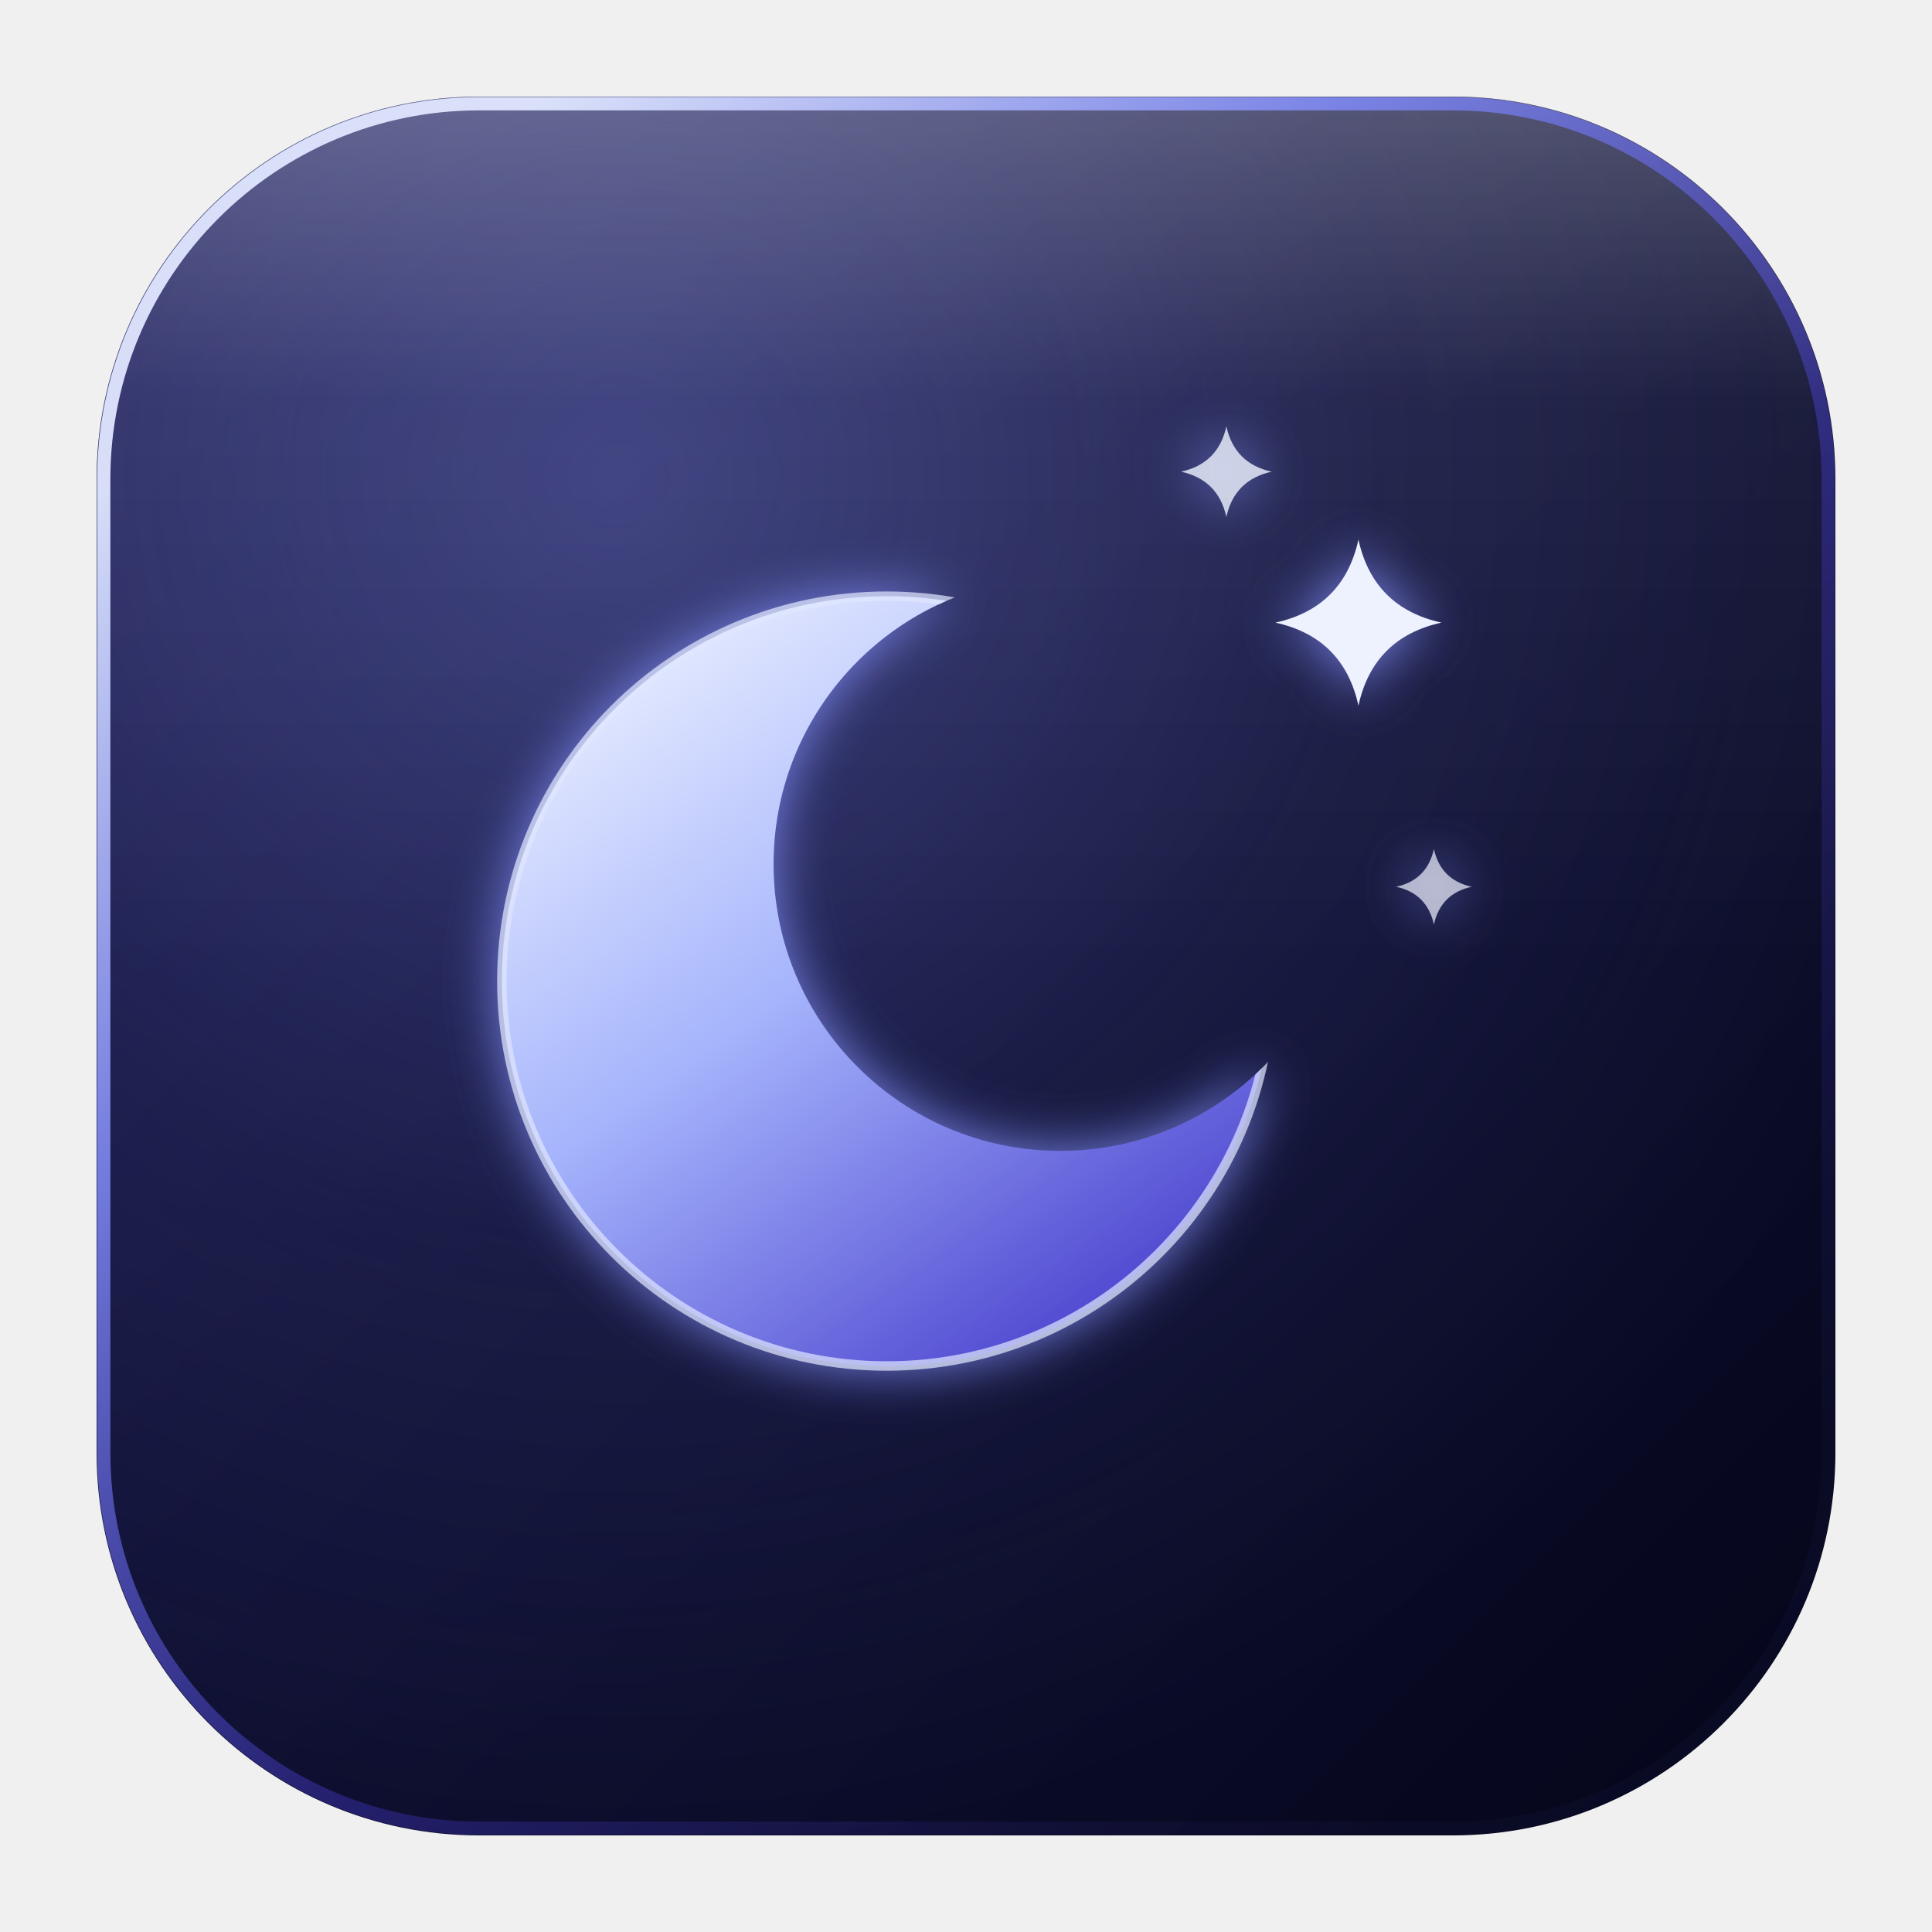
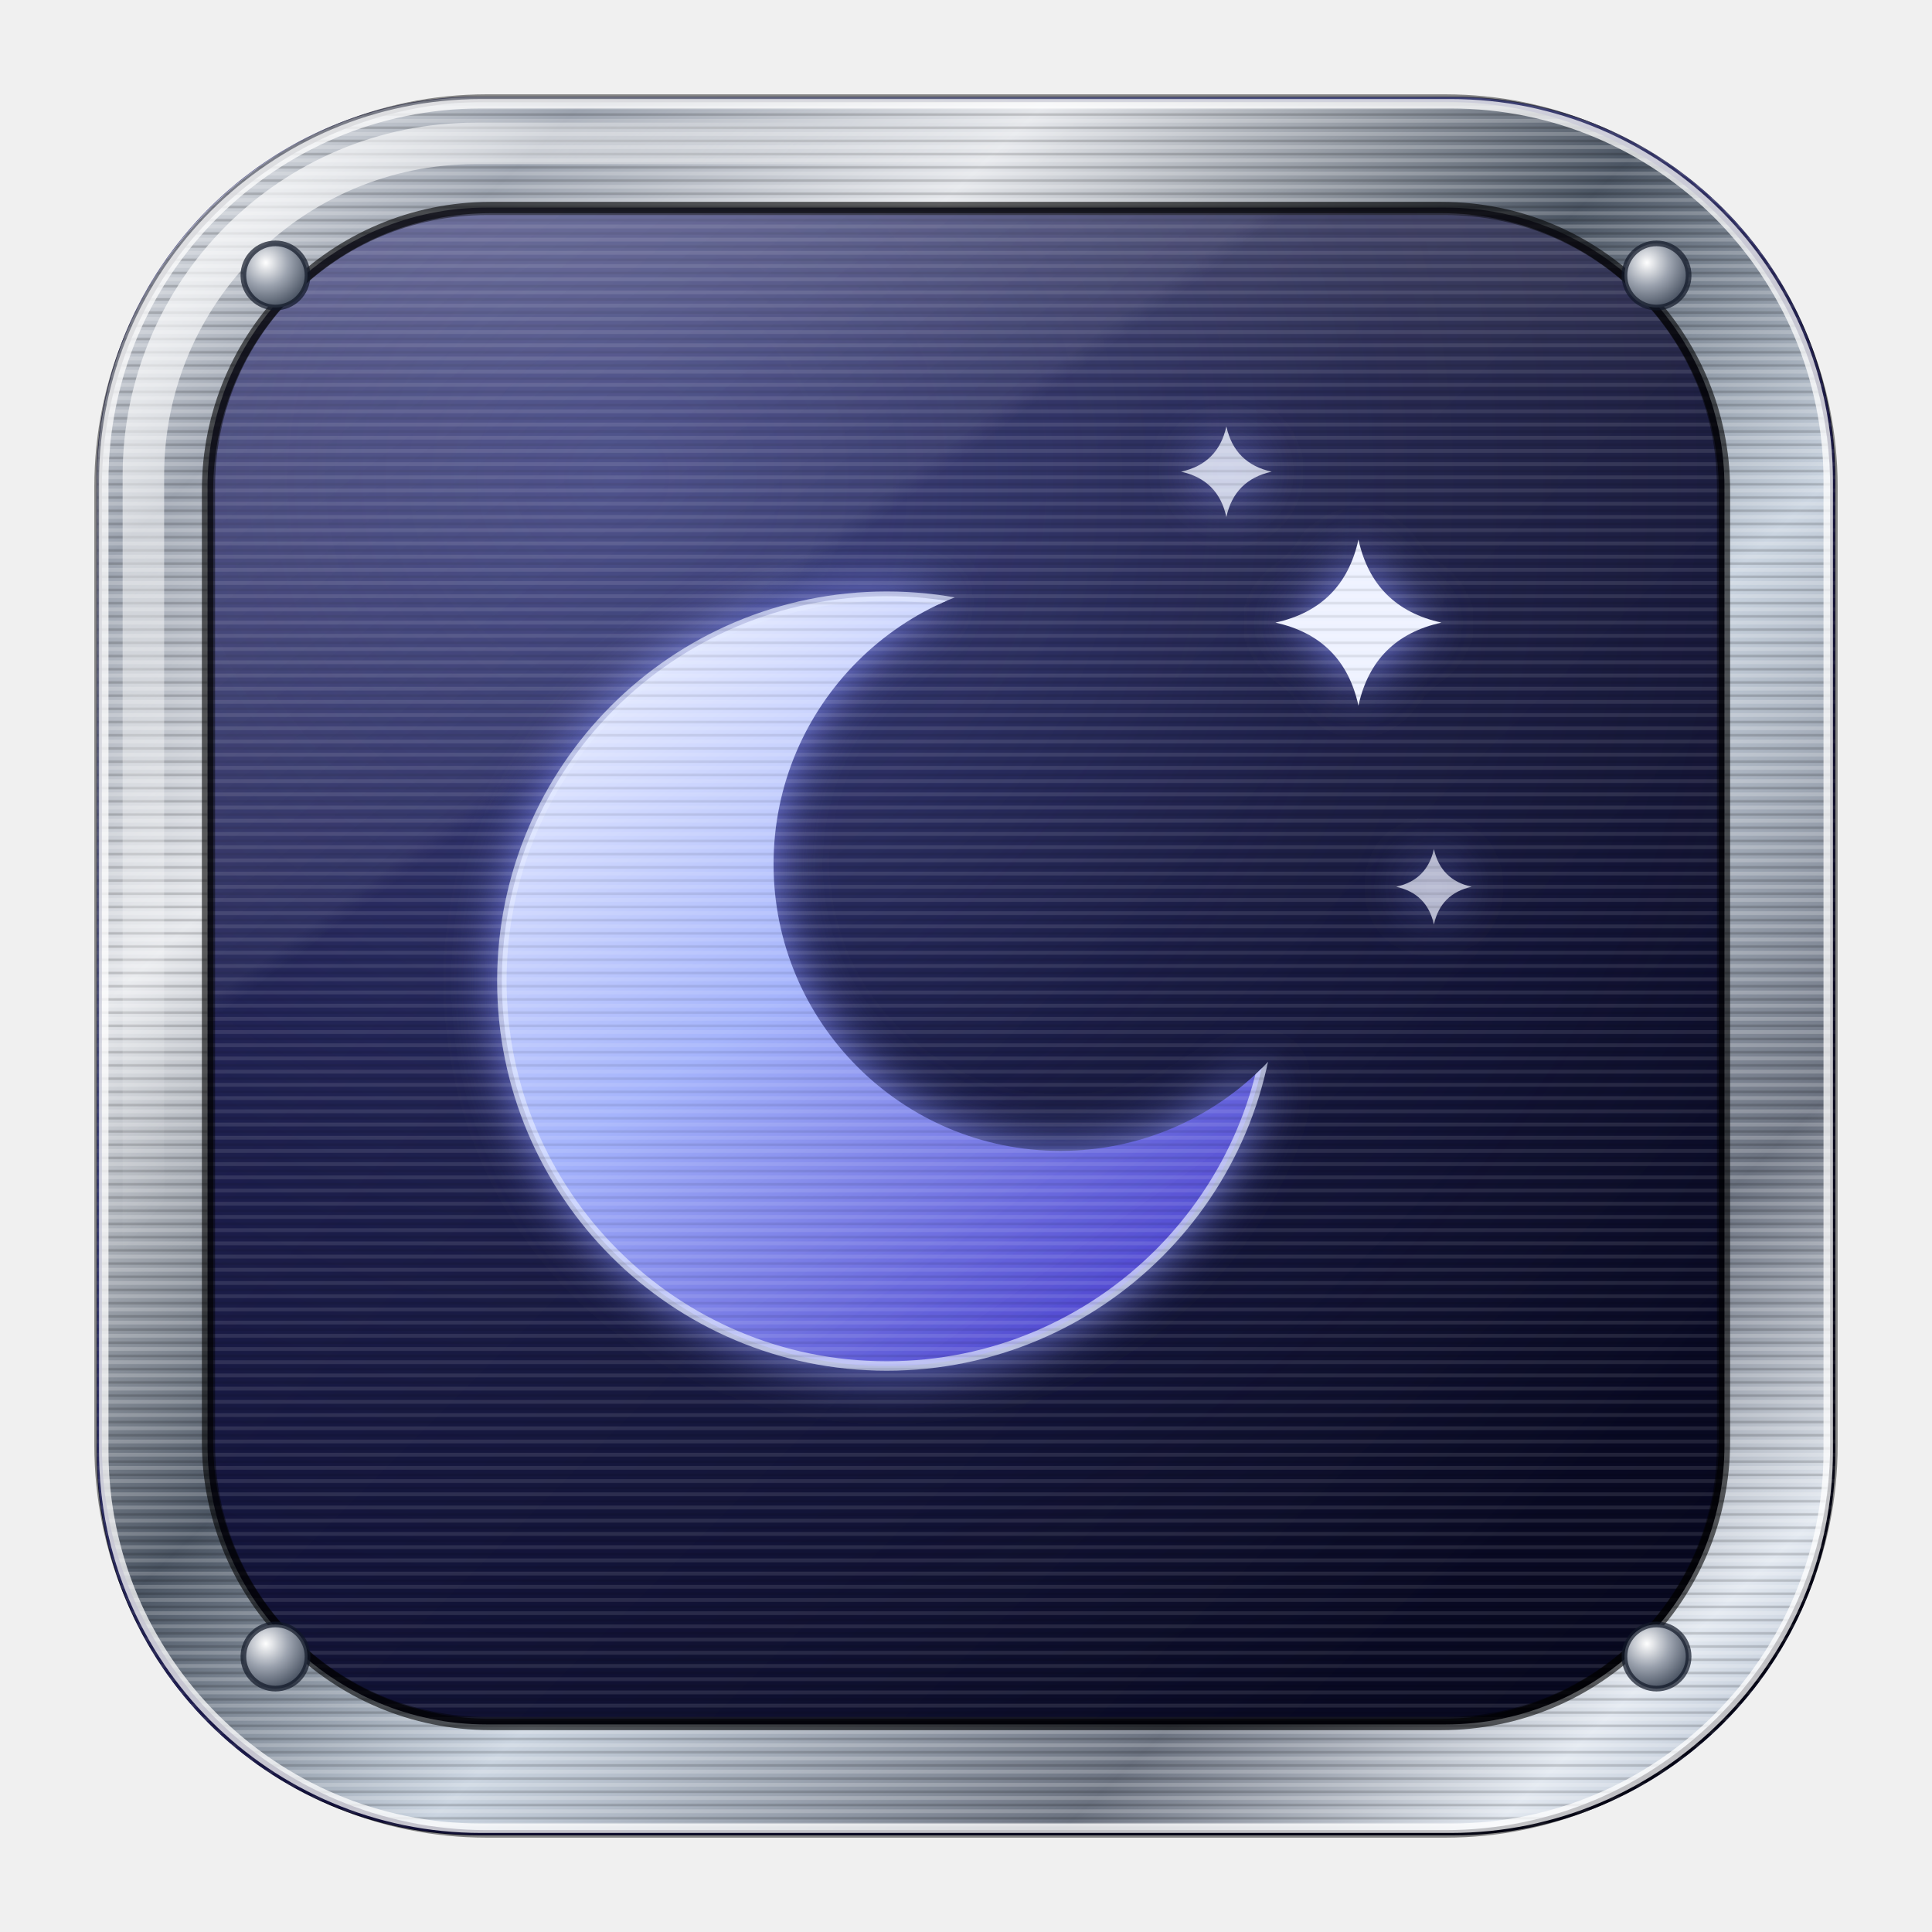
<svg xmlns="http://www.w3.org/2000/svg" viewBox="0 0 1024 1024" width="1024" height="1024">
  <defs>
    <filter id="tno-glow" x="-40%" y="-40%" width="180%" height="180%">
      <feDropShadow dx="0" dy="0" stdDeviation="14" flood-color="#818CF8" flood-opacity="0.9" />
    </filter>
    <filter id="tno-sh" x="-20%" y="-20%" width="140%" height="140%">
      <feDropShadow dx="-8" dy="16" stdDeviation="14" flood-color="#000" flood-opacity="0.85" />
    </filter>
    <linearGradient id="tno-base" x1="0%" y1="0%" x2="100%" y2="100%">
      <stop offset="0%" stop-color="#1B1B4D" />
      <stop offset="45%" stop-color="#0F1033" />
      <stop offset="100%" stop-color="#05061A" />
    </linearGradient>
    <radialGradient id="tno-bg" cx="30%" cy="22%" r="80%">
      <stop offset="0%" stop-color="#818CF8" stop-opacity="0.34" />
      <stop offset="55%" stop-color="#818CF8" stop-opacity="0.1" />
      <stop offset="100%" stop-color="#818CF8" stop-opacity="0" />
    </radialGradient>
    <linearGradient id="tno-rim" x1="15%" y1="10%" x2="85%" y2="90%">
      <stop offset="0%" stop-color="#E0E7FF" stop-opacity="0.95" />
      <stop offset="28%" stop-color="#818CF8" stop-opacity="0.85" />
      <stop offset="62%" stop-color="#4338CA" stop-opacity="0.4" />
      <stop offset="100%" stop-color="#1E1B4B" stop-opacity="0.15" />
    </linearGradient>
    <linearGradient id="tno-spec" x1="0" y1="0" x2="0" y2="1">
      <stop offset="0%" stop-color="#fff" stop-opacity="0.26" />
      <stop offset="35%" stop-color="#fff" stop-opacity="0.05" />
      <stop offset="100%" stop-color="#fff" stop-opacity="0" />
    </linearGradient>
    <clipPath id="tno-clip">
      <rect x="51.2" y="51.2" width="921.6" height="921.6" rx="202.75" ry="202.75" />
    </clipPath>
    <linearGradient id="tno-moon" x1="15%" y1="0%" x2="85%" y2="100%">
      <stop offset="0%" stop-color="#EEF2FF" />
      <stop offset="45%" stop-color="#A5B4FC" />
      <stop offset="100%" stop-color="#4338CA" />
    </linearGradient>
  </defs>
  <g clip-path="url(#tno-clip)">
    <rect x="51.2" y="51.2" width="921.6" height="921.6" fill="url(#tno-base)" />
    <rect x="51.2" y="51.2" width="921.6" height="921.6" fill="url(#tno-bg)" />
    <rect x="51.2" y="51.2" width="921.6" height="460" fill="url(#tno-spec)" />
  </g>
  <rect x="55" y="55" width="914" height="914" rx="199" ry="199" fill="none" stroke="url(#tno-rim)" stroke-width="7" />
  <g transform="translate(470 520) scale(1.0)" filter="url(#tno-glow)">
    <mask id="tno-m100">
      <rect x="-300" y="-300" width="600" height="600" fill="#fff" />
      <circle cx="92" cy="-62" r="152" fill="#000" />
    </mask>
    <circle r="204" fill="url(#tno-moon)" mask="url(#tno-m100)" />
    <circle r="204" fill="none" stroke="#E0E7FF" stroke-opacity="0.7" stroke-width="5" mask="url(#tno-m100)" />
  </g>
  <g filter="url(#tno-glow)">
    <path d="M720 286 Q727.92 322.08 764 330 Q727.92 337.92 720 374 Q712.08 337.92 676 330 Q712.08 322.08 720 286Z" fill="#EEF2FF" opacity="1" />
    <path d="M650 226 Q654.32 245.68 674 250 Q654.32 254.32 650 274 Q645.68 254.32 626 250 Q645.68 245.68 650 226Z" fill="#EEF2FF" opacity="0.8" />
    <path d="M760 450 Q763.6 466.4 780 470 Q763.6 473.6 760 490 Q756.4 473.6 740 470 Q756.4 466.4 760 450Z" fill="#EEF2FF" opacity="0.7" />
  </g>
+   <defs>
+     <linearGradient id="mkm-aco" gradientUnits="userSpaceOnUse" x1="60" y1="40" x2="964" y2="984">
+       <stop offset="0" stop-color="#F8FAFC" />
+       <stop offset=".14" stop-color="#9CA3AF" />
+       <stop offset=".27" stop-color="#E5E7EB" />
+       <stop offset=".45" stop-color="#4B5563" />
+       <stop offset=".6" stop-color="#CBD5E1" />
+       <stop offset=".78" stop-color="#6B7280" />
+       <stop offset=".9" stop-color="#E2E8F0" />
+       <stop offset="1" stop-color="#94A3B8" />
+     </linearGradient>
+     <pattern id="mkm-escovado" width="1024" height="7" patternUnits="userSpaceOnUse">
+       <rect width="1024" height="7" fill="#fff" fill-opacity="0" />
+       <rect y="0" width="1024" height="2" fill="#fff" fill-opacity=".20" />
+       <rect y="4" width="1024" height="1.4" fill="#000" fill-opacity=".16" />
+     </pattern>
+     <linearGradient id="mkm-brilho" gradientUnits="userSpaceOnUse" x1="80" y1="60" x2="620" y2="520">
+       <stop offset="0" stop-color="#fff" stop-opacity=".95" />
+       <stop offset=".55" stop-color="#fff" stop-opacity=".0" />
+     </linearGradient>
+     <linearGradient id="mkm-reflexo" gradientUnits="userSpaceOnUse" x1="100" y1="100" x2="700" y2="900">
+       <stop offset="0" stop-color="#fff" stop-opacity=".16" />
+       <stop offset=".35" stop-color="#fff" stop-opacity=".04" />
+       <stop offset=".36" stop-color="#fff" stop-opacity="0" />
+     </linearGradient>
+     <clipPath id="mkm-placa">
+       <rect x="51.2" y="51.2" width="921.6" height="921.6" rx="202.75" ry="202.75" />
+     </clipPath>
+     <radialGradient id="mkm-parafuso" cx=".35" cy=".3" r=".8">
+       <stop offset="0" stop-color="#fff" />
+       <stop offset=".45" stop-color="#9CA3AF" />
+       <stop offset="1" stop-color="#374151" />
+     </radialGradient>
+   </defs>
+   <g clip-path="url(#mkm-placa)">
+     <rect x="51.2" y="51.2" width="921.6" height="921.6" fill="url(#mkm-escovado)" opacity=".5" />
+     <rect x="51.2" y="51.2" width="921.6" height="921.6" fill="url(#mkm-reflexo)" />
+   </g>
+   <rect x="82" y="82" width="860" height="860" rx="176" ry="176" fill="none" stroke="#000" stroke-opacity=".45" stroke-width="64" />
+   <rect x="82" y="82" width="860" height="860" rx="176" ry="176" fill="none" stroke="url(#mkm-aco)" stroke-width="56" />
+   <rect x="82" y="82" width="860" height="860" rx="176" ry="176" fill="none" stroke="url(#mkm-escovado)" stroke-width="56" />
+   <rect x="55" y="55" width="914" height="914" rx="200" ry="200" fill="none" stroke="#fff" stroke-opacity=".75" stroke-width="5" />
+   <rect x="110" y="110" width="804" height="804" rx="150" ry="150" fill="none" stroke="#000" stroke-opacity=".6" stroke-width="6" />
+   <rect x="82" y="82" width="860" height="860" rx="176" ry="176" fill="none" stroke="url(#mkm-brilho)" stroke-width="22" transform="translate(-6 -6)" opacity=".9" />
+   <g stroke="#111827" stroke-opacity=".7" stroke-width="3">
+     <circle cx="146" cy="146" r="17" fill="url(#mkm-parafuso)" />
+     <circle cx="878" cy="146" r="17" fill="url(#mkm-parafuso)" />
+     <circle cx="146" cy="878" r="17" fill="url(#mkm-parafuso)" />
+     <circle cx="878" cy="878" r="17" fill="url(#mkm-parafuso)" />
+   </g>
</svg>
